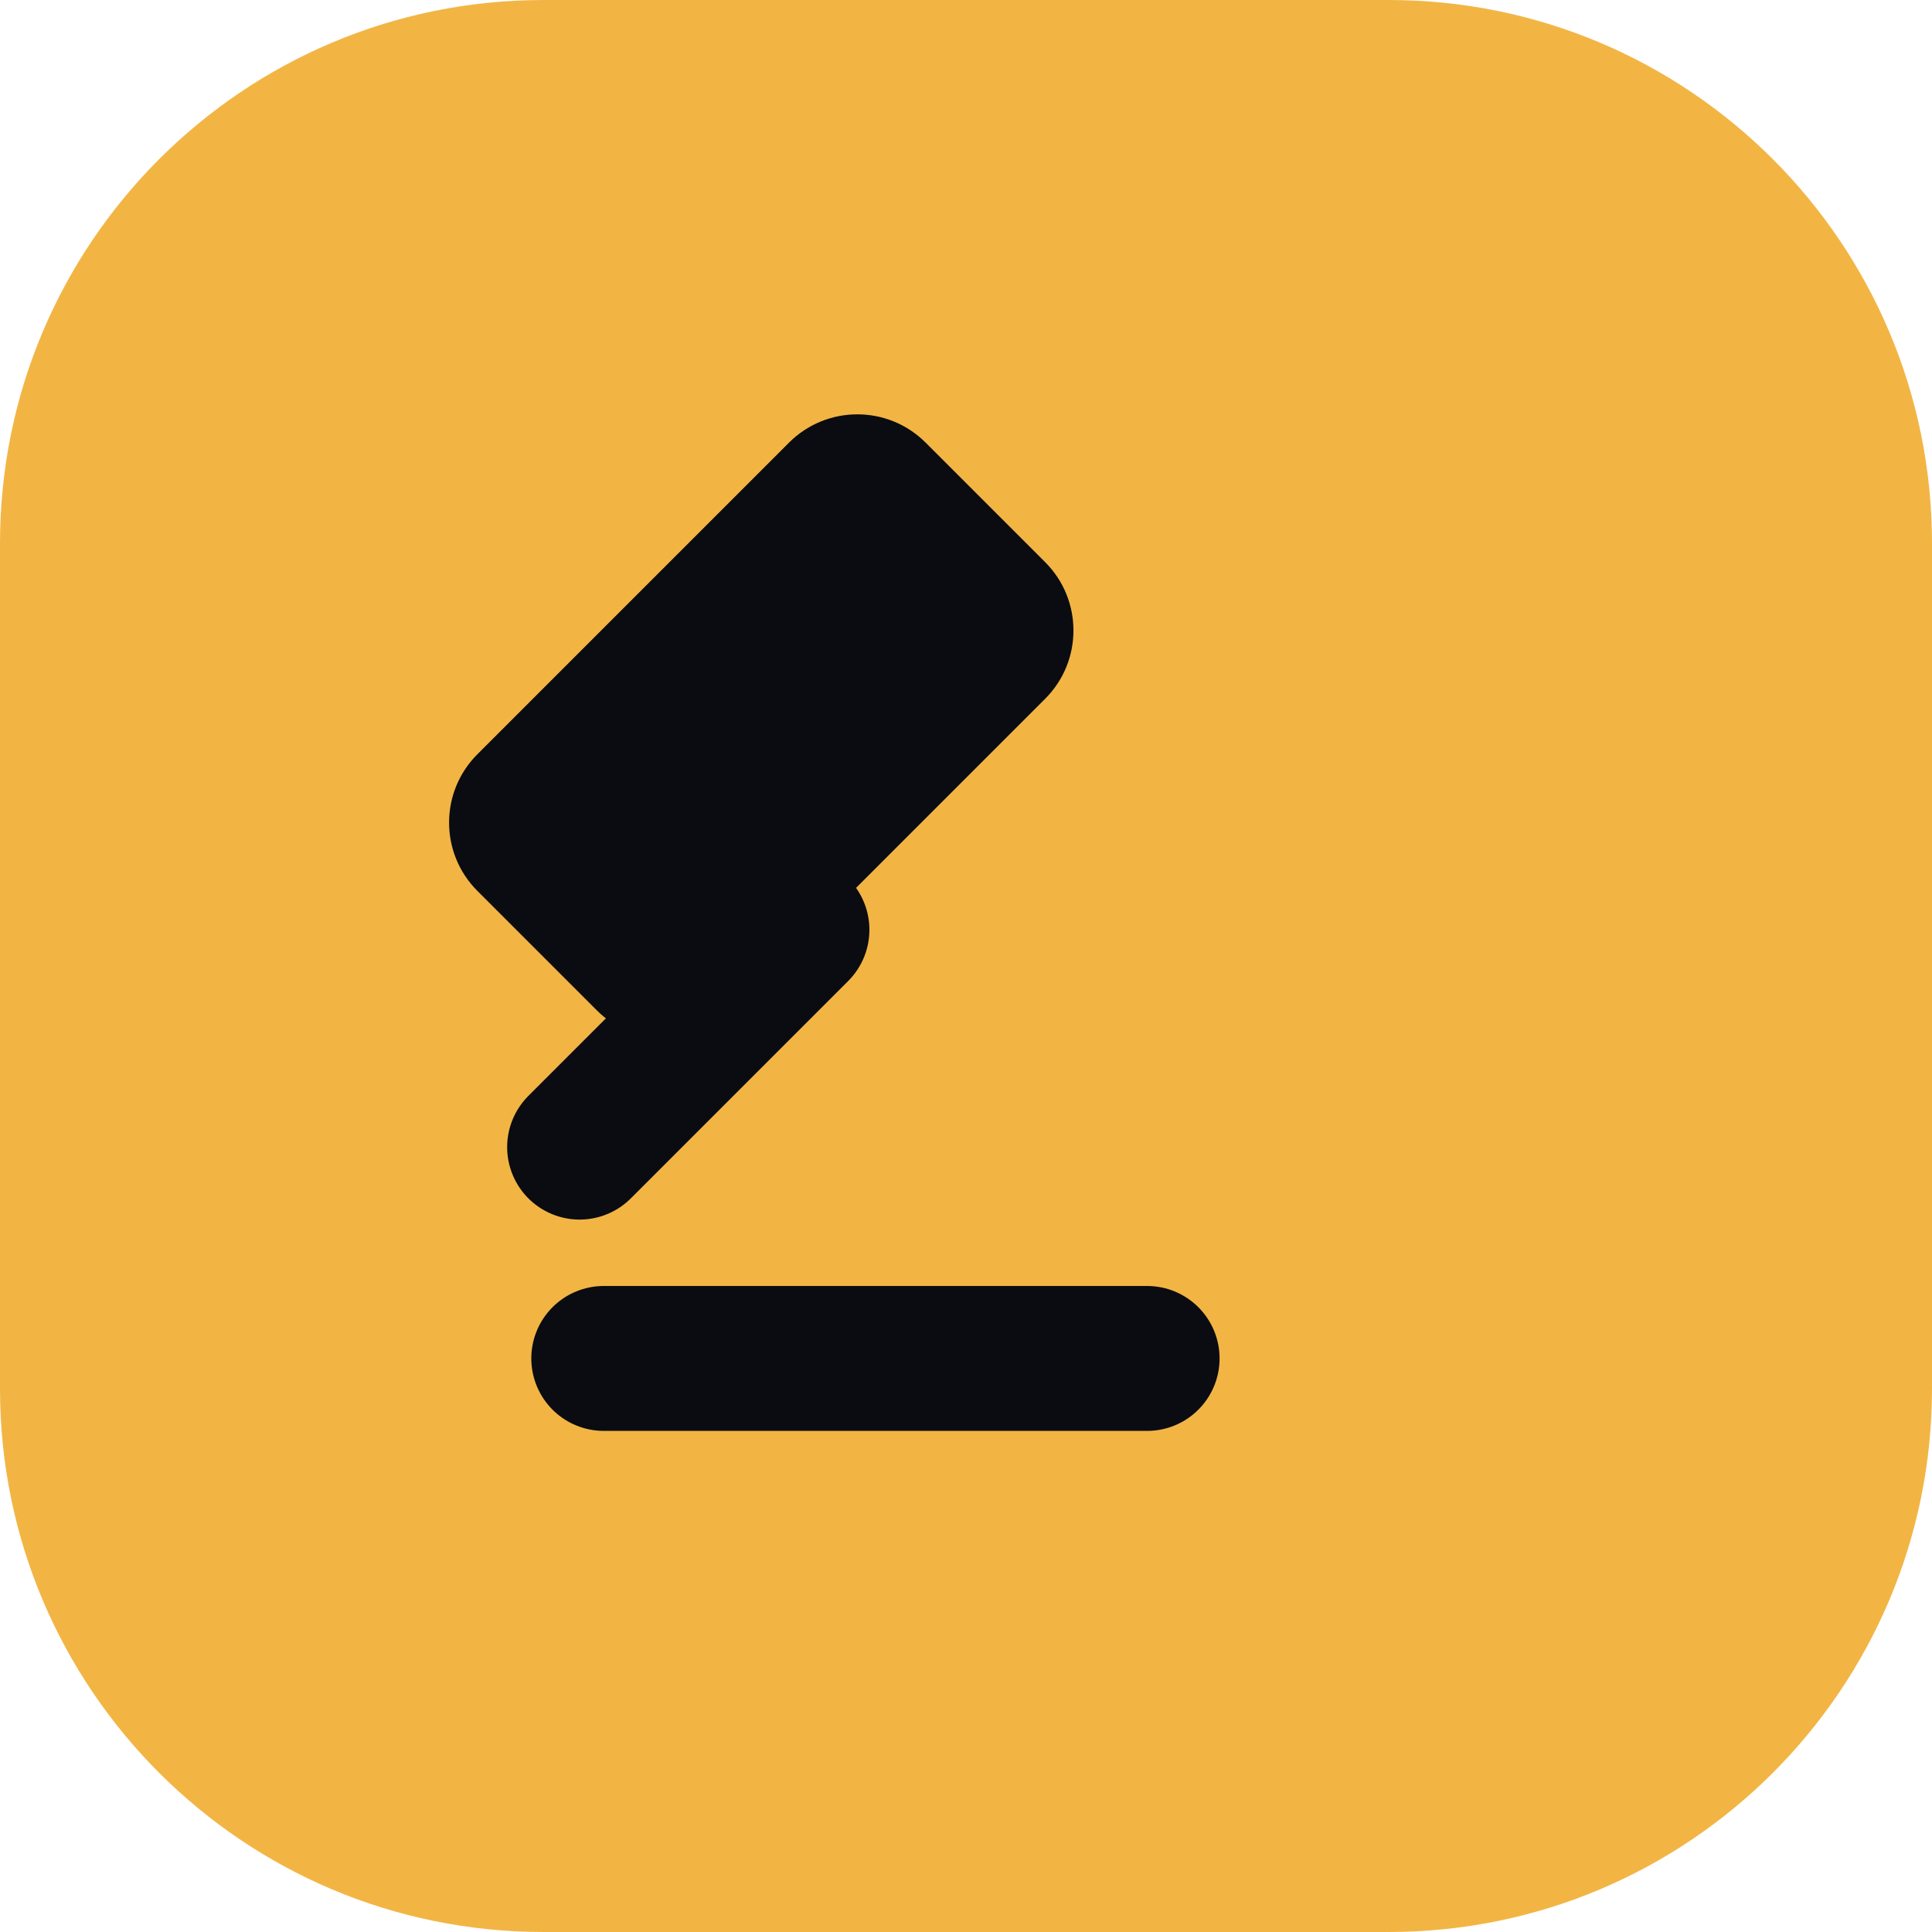
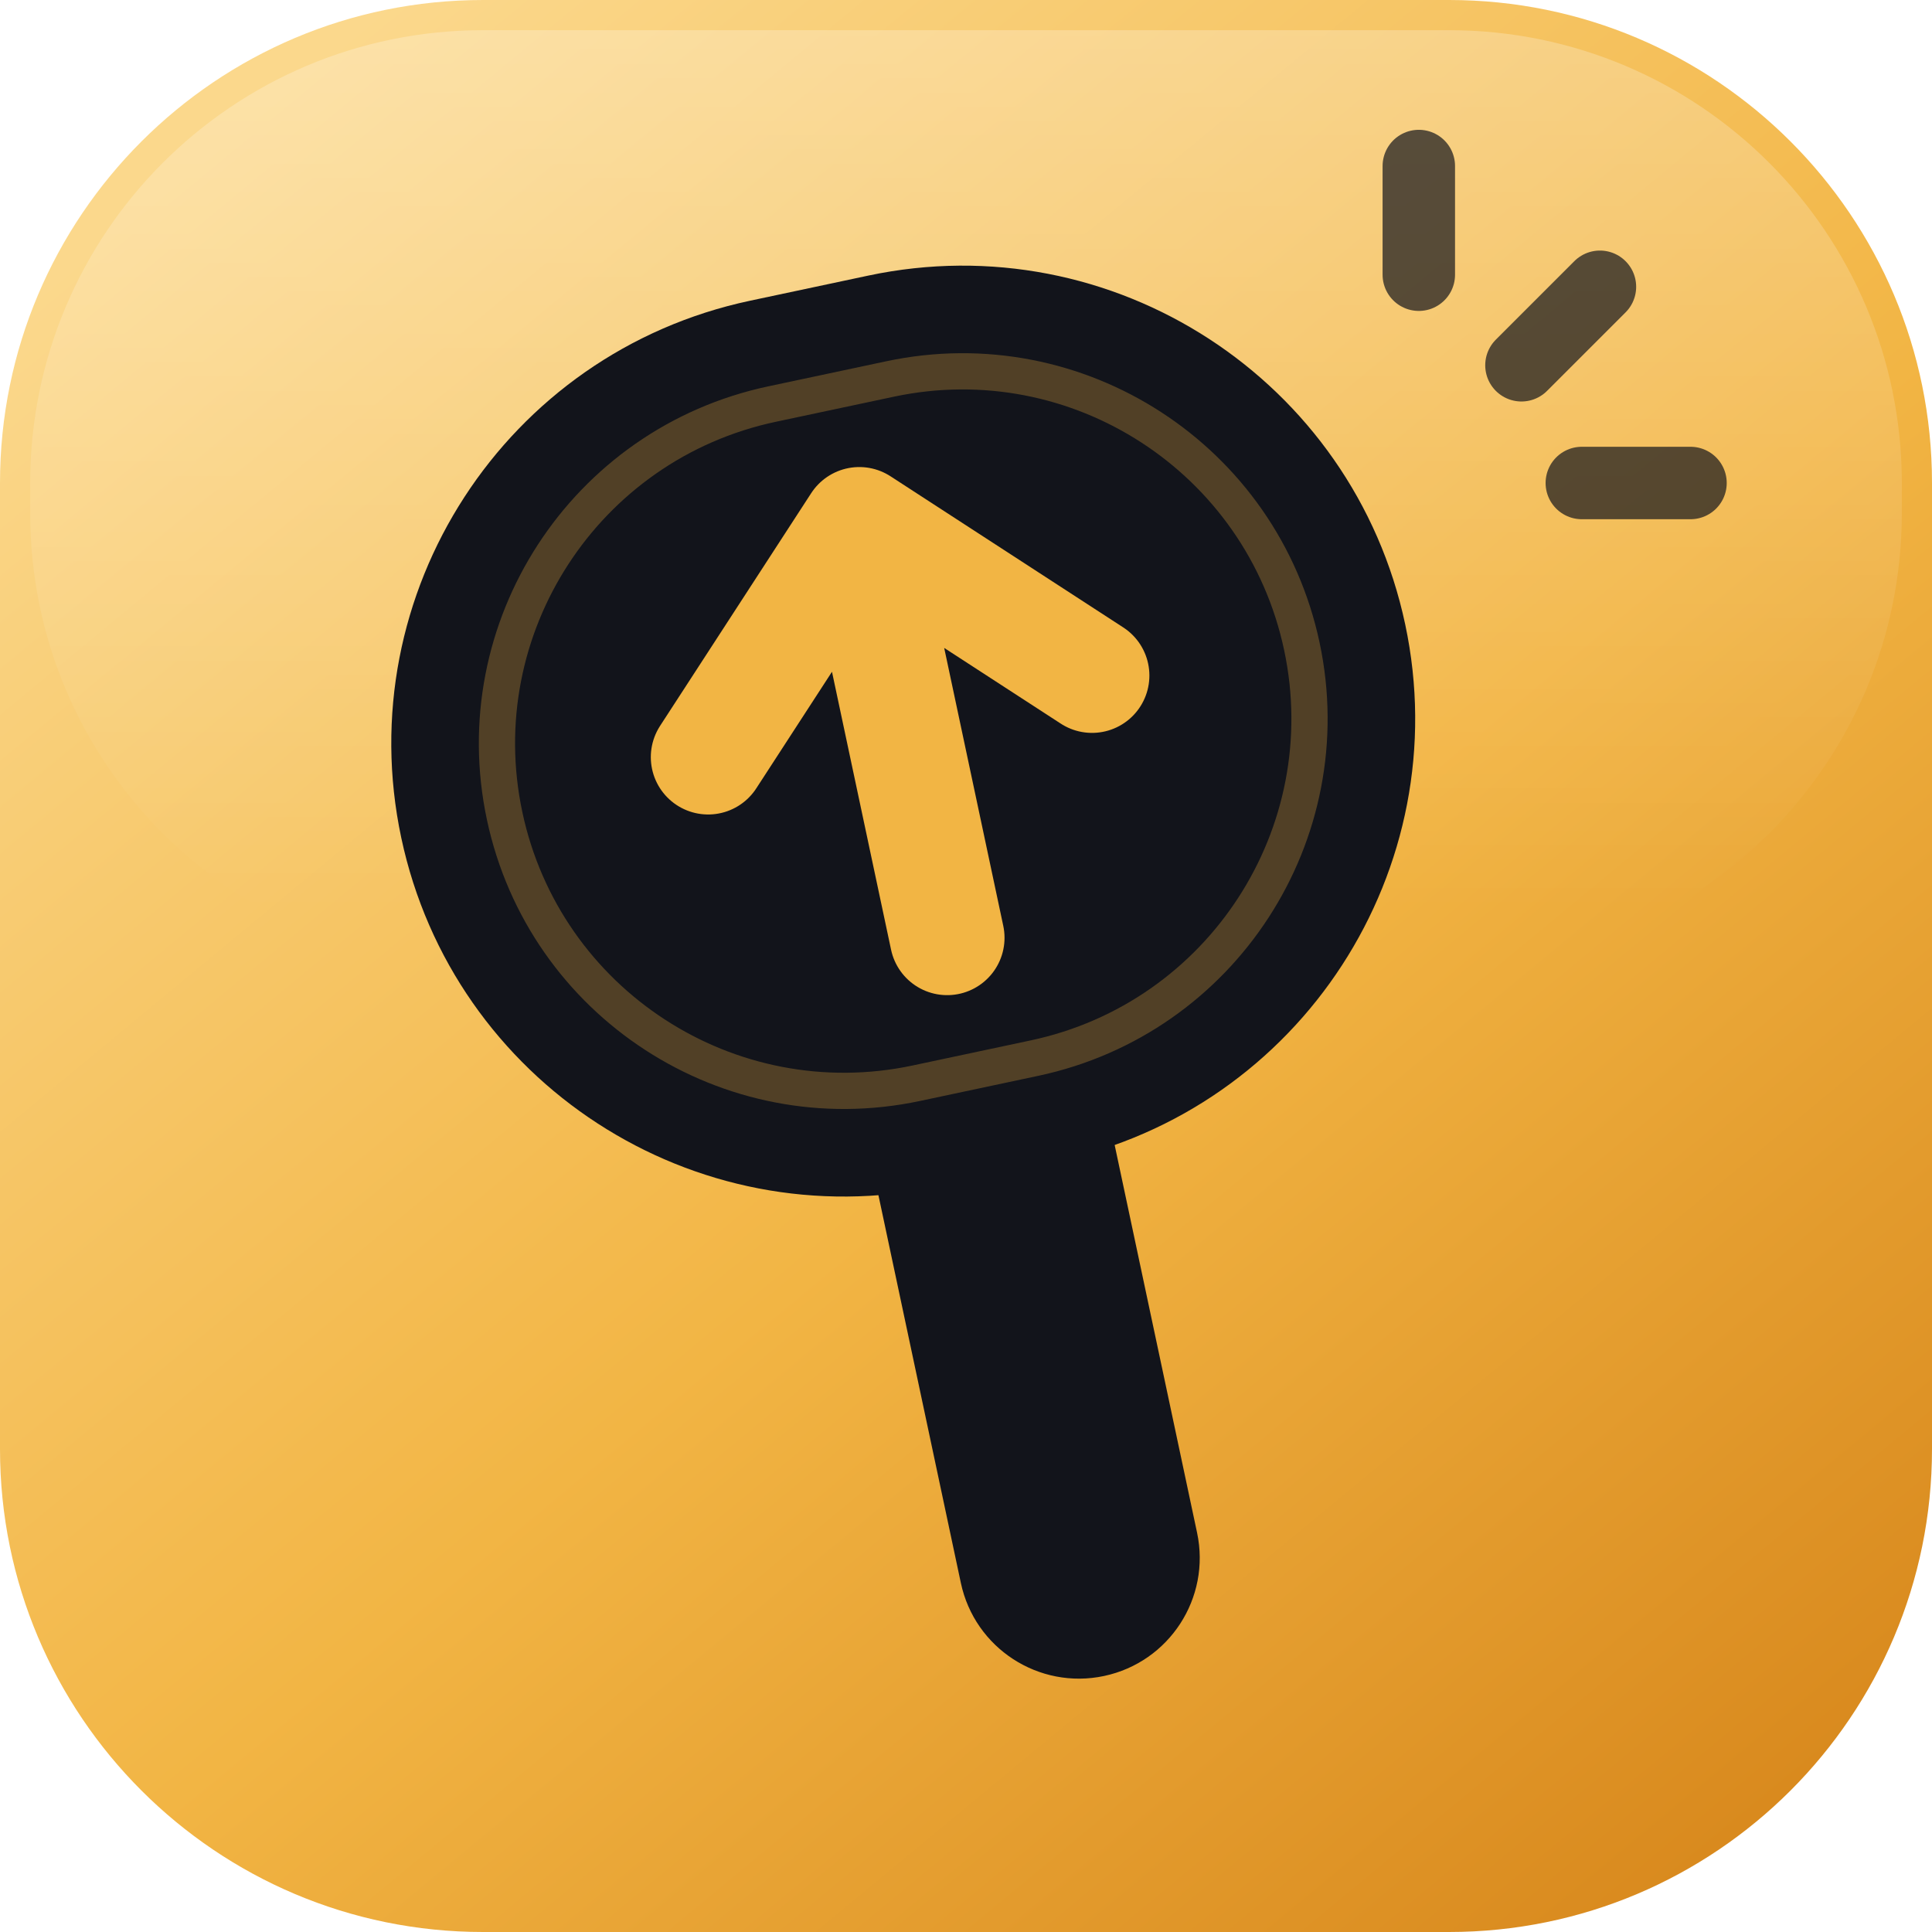
- <svg xmlns="http://www.w3.org/2000/svg" viewBox="0 0 32 32" fill="none">
-   <rect width="32" height="32" rx="9" fill="#F2B544" />
-   <path d="M10 22.5h9" stroke="#0A0C11" stroke-width="2.4" stroke-linecap="round" />
-   <rect x="14.2" y="6.2" width="6" height="10.5" rx="1.6" transform="rotate(45 14.2 6.2)" fill="#0A0C11" />
-   <path d="M13.2 15.4l-3.6 3.6" stroke="#0A0C11" stroke-width="2.4" stroke-linecap="round" />
+ <svg xmlns="http://www.w3.org/2000/svg" viewBox="0 0 64 64" fill="none">
+   <defs>
+     <linearGradient id="t" x1="8" y1="4" x2="56" y2="62" gradientUnits="userSpaceOnUse">
+       <stop offset="0" stop-color="#FBD88C" />
+       <stop offset="0.55" stop-color="#F2B544" />
+       <stop offset="1" stop-color="#D98A1E" />
+     </linearGradient>
+     <linearGradient id="g" x1="32" y1="0" x2="32" y2="30" gradientUnits="userSpaceOnUse">
+       <stop offset="0" stop-color="#fff" stop-opacity=".5" />
+       <stop offset="1" stop-color="#fff" stop-opacity="0" />
+     </linearGradient>
+   </defs>
+   <rect width="64" height="64" rx="16" fill="url(#t)" />
+   <rect x="1" y="1" width="62" height="31" rx="15" fill="url(#g)" opacity=".5" />
+   <g transform="rotate(-12 32 34)">
+     <rect x="28" y="33" width="8" height="23" rx="4" fill="#12141B" />
+     <rect x="15" y="9" width="34" height="30" rx="15" fill="#12141B" />
+     <rect x="18.5" y="12.5" width="27" height="23" rx="11.5" stroke="#F2B544" stroke-opacity=".28" stroke-width="1.2" />
+     <path d="M32 31V17M25.5 23.5L32 17L38.5 23.5" stroke="#F2B544" stroke-width="3.8" stroke-linecap="round" stroke-linejoin="round" />
+   </g>
+   <path d="M53 9.5l-2.6 2.6M56 16h-3.6M47 5.5v3.6" stroke="#12141B" stroke-width="2.4" stroke-linecap="round" opacity=".7" />
</svg>
